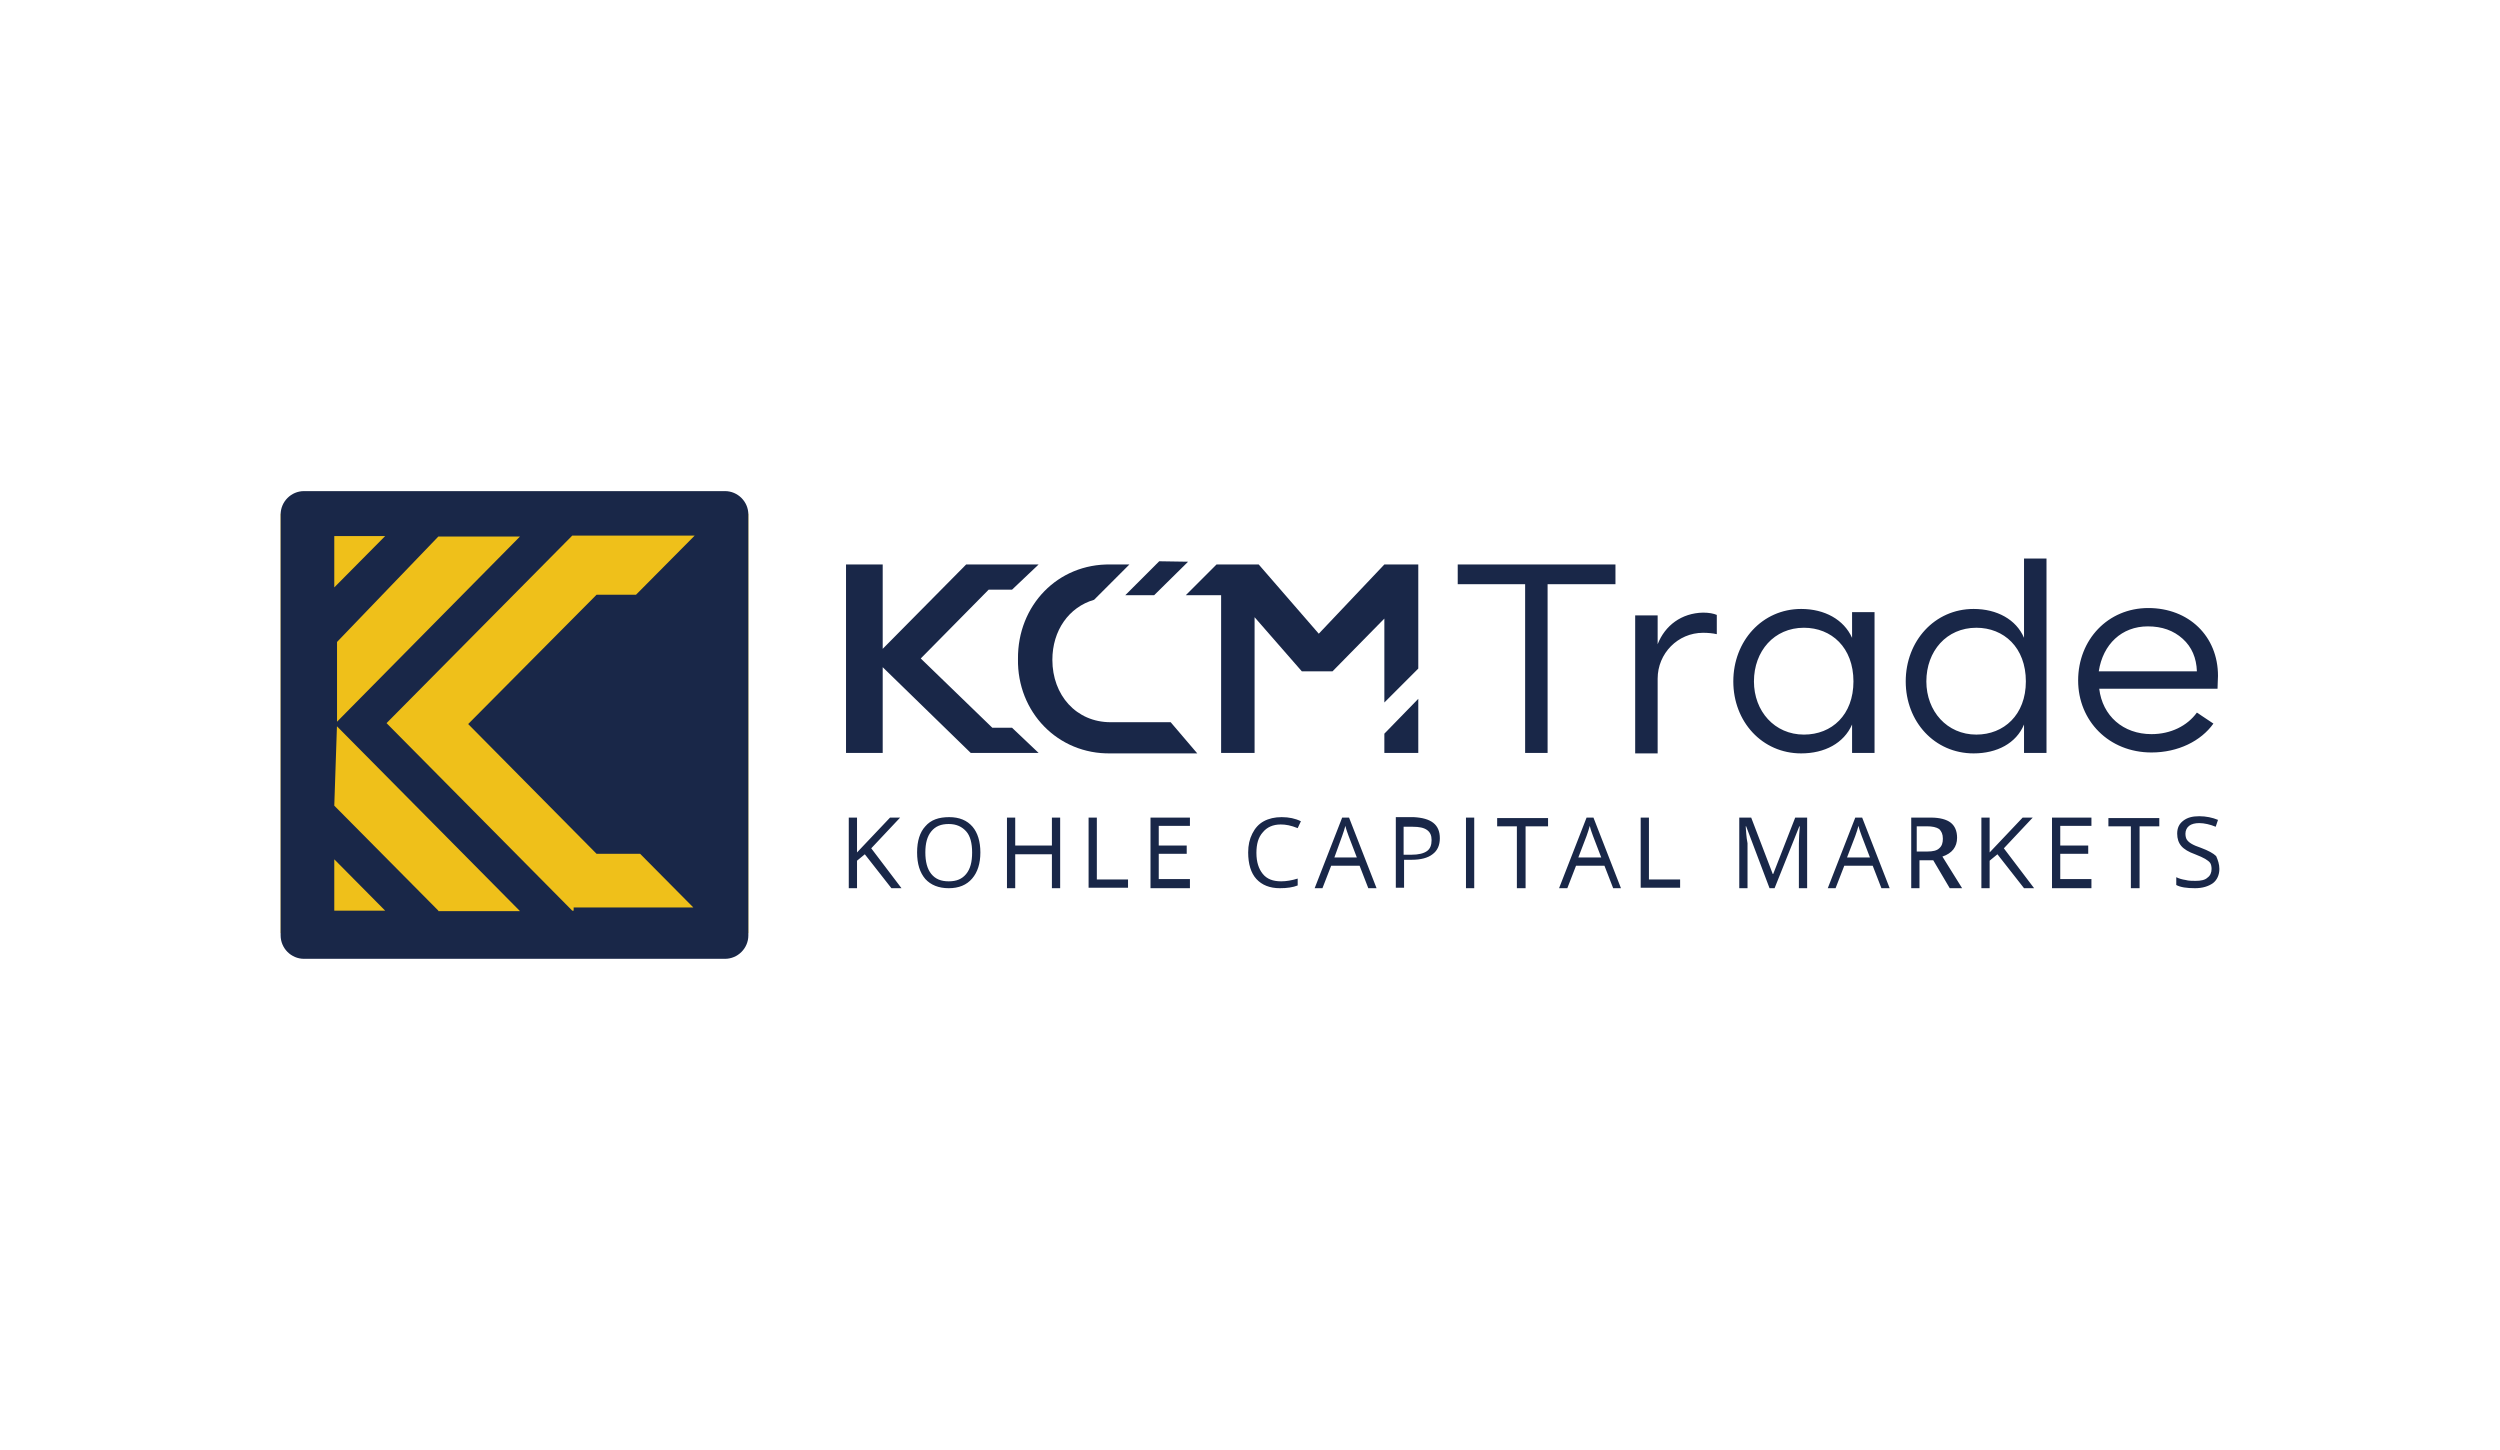
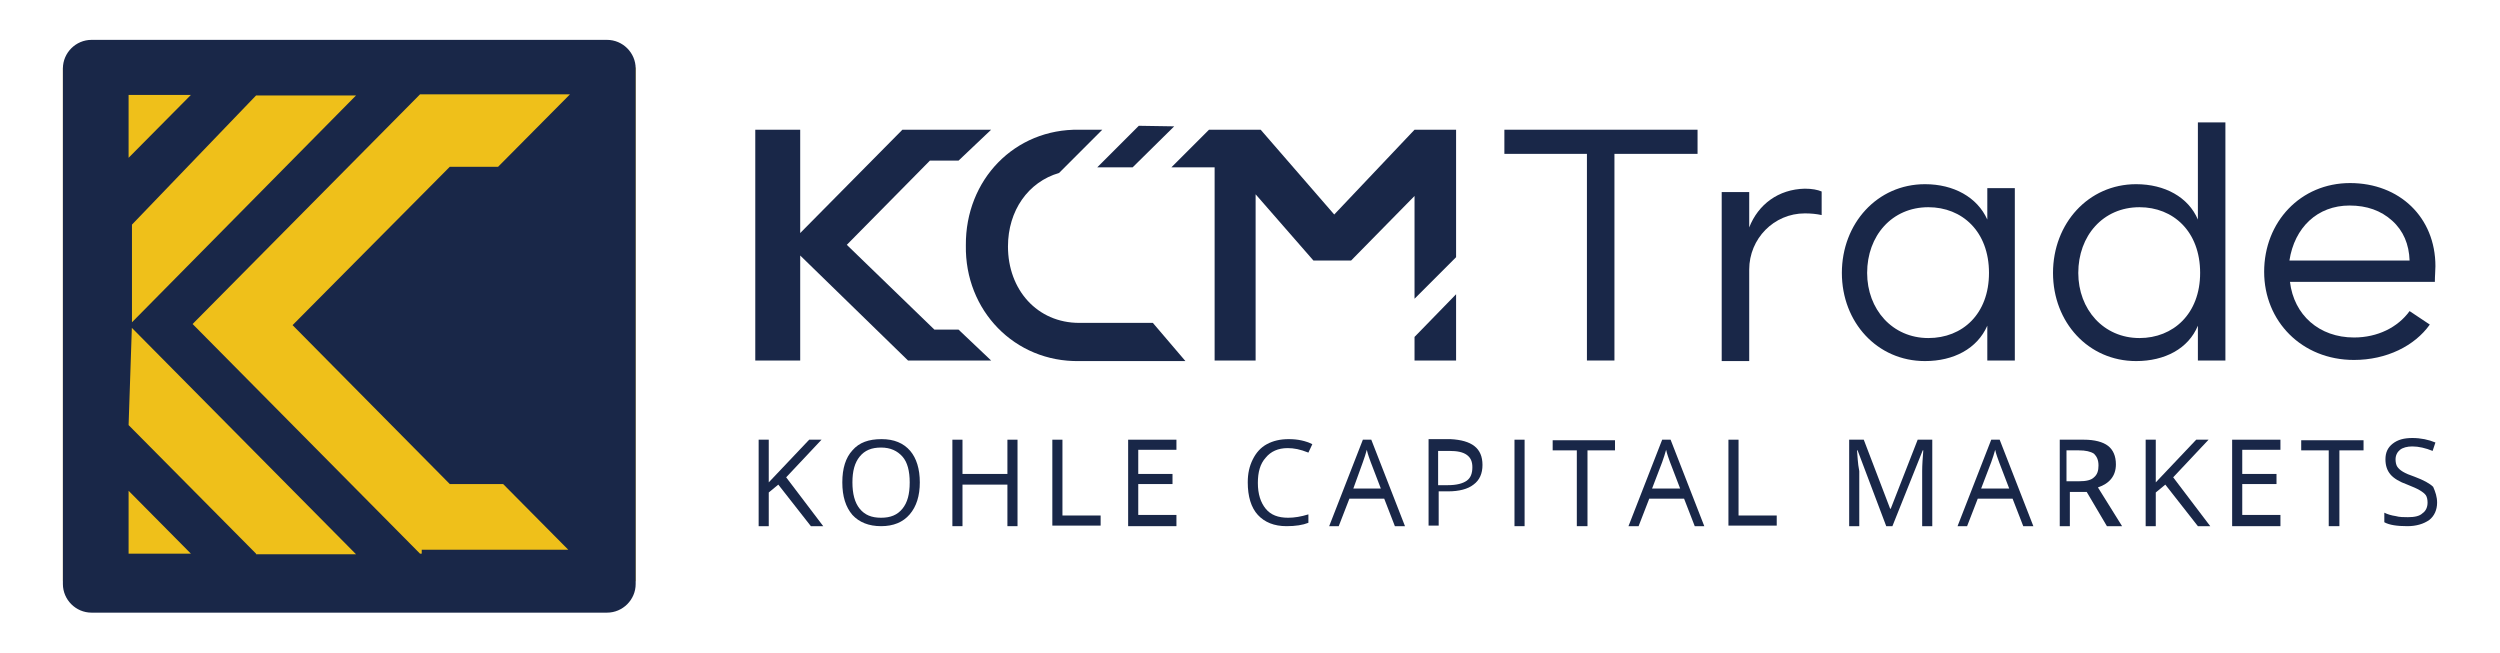
- <svg xmlns="http://www.w3.org/2000/svg" xml:space="preserve" id="Layer_1" x="0" y="0" viewBox="0 0 545.2 316.2">
-   <style>.st1{fill:#192748}</style>
-   <path d="M61.2 112h102v91.5h-102z" style="fill:#efc01a" />
-   <path d="M158.3 107.1h-92c-2.8 0-5.1 2.3-5.1 5.1V204c0 2.8 2.3 5.1 5.1 5.1h91.8c2.8 0 5.1-2.3 5.1-5.1v-91.8c0-2.8-2.3-5.1-5.1-5.1m-85.2 9.8H84l-11.1 11.2zm0 81.7v-11.2L84 198.6zm22.7 0-22.7-22.9.6-17.9V140l22.1-23h17.8L73 157.9l40.4 40.8H95.6zm29.5-.6v.6h-.3l-40.5-40.9 40.5-40.9h26.7l-12.8 12.9h-8.6l-28 28.2 28 28.3h9.5l11.6 11.7h-26.1zM216.4 158.7l-15.6-15.1 14.8-15h5.1l5.8-5.5h-15.8l-18.2 18.4v-18.4h-8v41.1h8v-18.7l19.2 18.7h14.8l-5.8-5.5zM317.9 127.4h14.7v36.8h4.9v-36.8h14.8v-4.3h-34.4zM361.5 140.5v-6.3h-4.9v30.1h4.9V148c0-5.5 4.4-10 9.9-10q1.65 0 3 .3v-4.2c-.7-.3-1.7-.5-3-.5-4.7.1-8.3 2.8-9.9 6.9M403.9 139.1c-1.8-4-6-6.3-11.1-6.3-8.5 0-14.8 7-14.8 15.8s6.3 15.7 14.8 15.7c5.1 0 9.3-2.2 11.1-6.3v6.2h4.9v-30.7h-4.9zm-10.5 21.1c-6.4 0-10.9-5.1-10.9-11.6 0-6.6 4.4-11.7 10.9-11.7 6 0 10.8 4.3 10.8 11.7 0 7.3-4.7 11.6-10.8 11.6M441.4 139.1c-1.7-4-5.9-6.3-11-6.3-8.5 0-14.8 7-14.8 15.8s6.3 15.7 14.8 15.7c5.1 0 9.3-2.2 11-6.3v6.2h4.9v-42.4h-4.9zM431 160.2c-6.4 0-10.9-5.1-10.9-11.6 0-6.6 4.4-11.7 10.9-11.7 6 0 10.8 4.3 10.8 11.7 0 7.3-4.8 11.6-10.8 11.6M483.7 147.4c0-8.7-6.4-14.8-15.2-14.8s-15.3 6.9-15.3 15.8c0 8.8 6.7 15.7 16 15.7 5.8 0 10.8-2.5 13.5-6.3l-3.6-2.4c-2.1 2.9-5.7 4.7-9.9 4.7-6.2 0-10.7-4-11.4-9.9h25.8c0-1.1.1-2 .1-2.8m-26-1c.9-5.9 5-9.8 10.7-9.8 3.1 0 5.6.9 7.6 2.7s3 4.2 3.1 7.1zM251.7 129.8l7.4-7.3-6.3-.1-7.4 7.4z" class="st1" />
-   <path d="M242.2 157.5c-7.5 0-12.7-5.9-12.7-13.6 0-6.4 3.6-11.5 9.1-13.1l7.7-7.7h-4.1c-11.5-.2-20.3 8.9-20.2 20.6-.2 11.6 8.7 20.8 20.2 20.6h18.9l-5.8-6.8zM287.6 138.2l-13.1-15.1h-9.2l-6.7 6.7h7.7v34.4h7.3v-29.6l10.3 11.8h6.7l11.3-11.5v18.3l7.4-7.4v-22.7h-7.4zM301.9 164.2h7.4v-11.8l-7.4 7.6zM196.6 193.7h-2.2l-5.8-7.4-1.7 1.4v6h-1.8v-15.4h1.8v7.6l7.2-7.6h2.2L190 185zM213.8 185.9q0 3.6-1.8 5.7t-5.1 2.1c-2.2 0-3.9-.7-5.1-2-1.2-1.4-1.8-3.3-1.8-5.8q0-3.75 1.8-5.7c1.2-1.4 2.9-2 5.2-2q3.3 0 5.1 2.1c1.1 1.3 1.7 3.2 1.7 5.6m-12 0c0 2 .4 3.6 1.3 4.7s2.1 1.6 3.8 1.6 2.9-.5 3.8-1.6 1.3-2.6 1.3-4.7c0-2-.4-3.6-1.3-4.6s-2.1-1.6-3.8-1.6-2.9.5-3.8 1.6-1.3 2.6-1.3 4.6M231.2 193.7h-1.8v-7.4h-8v7.4h-1.8v-15.4h1.8v6.1h8v-6.1h1.8zM237.4 193.7v-15.4h1.8v13.5h6.8v1.8h-8.6zM259.5 193.7h-8.6v-15.4h8.6v1.8h-6.8v4.3h6.1v1.8h-6.1v5.5h6.8zM279.3 179.8c-1.7 0-3 .6-3.9 1.7-1 1.1-1.4 2.6-1.4 4.5 0 2 .5 3.5 1.4 4.6s2.2 1.6 4 1.6q1.65 0 3.6-.6v1.5q-1.5.6-3.9.6c-2.2 0-3.9-.7-5.1-2s-1.8-3.3-1.8-5.8c0-1.6.3-2.9.9-4.1s1.4-2.1 2.5-2.7q1.65-.9 3.9-.9 2.4 0 4.2.9l-.7 1.5c-1.5-.6-2.6-.8-3.7-.8M298.4 193.7l-1.9-4.9h-6.2l-1.9 4.9h-1.7l6-15.4h1.5l6 15.4zm-2.5-6.7-1.8-4.7c-.2-.6-.5-1.3-.7-2.2-.2.7-.4 1.4-.7 2.2L291 187zM314 182.8c0 1.5-.5 2.7-1.6 3.5-1 .8-2.6 1.2-4.5 1.2h-1.7v6.1h-1.8v-15.4h3.9c3.8.2 5.7 1.6 5.7 4.6m-7.8 3.6h1.6c1.6 0 2.7-.3 3.4-.8s1-1.3 1-2.4c0-1-.3-1.7-1-2.2s-1.7-.7-3.1-.7h-2v6.1zM319.7 193.7v-15.4h1.8v15.4zM332.6 193.7h-1.8v-13.5h-4.3v-1.8h11.1v1.8h-4.9v13.5zM351.8 193.7l-1.9-4.9h-6.2l-1.9 4.9H340l6-15.4h1.5l6 15.4zm-2.6-6.7-1.8-4.7c-.2-.6-.5-1.3-.7-2.2-.2.7-.4 1.4-.7 2.2l-1.8 4.7zM357.8 193.7v-15.4h1.8v13.5h6.8v1.8h-8.6zM385.9 193.7l-5.1-13.5h-.1c.1 1 .1 2.2.4 3.7v9.8h-1.8v-15.4h2.6l4.7 12.3h.1l4.8-12.3h2.6v15.4h-1.8v-9.8c0-1.1.1-2.4.2-3.7h-.1l-5.4 13.5zM410.3 193.7l-1.9-4.9h-6.2l-1.9 4.9h-1.7l6-15.4h1.5l6 15.4zm-2.5-6.7-1.8-4.7c-.2-.6-.5-1.3-.7-2.2-.2.7-.4 1.4-.7 2.2l-1.8 4.7zM418.6 187.6v6.1h-1.8v-15.4h4.3c1.9 0 3.4.4 4.3 1.1s1.4 1.8 1.4 3.3c0 2-1.1 3.4-3.2 4.1l4.3 6.9h-2.7l-3.6-6.1zm-.6-1.9h2.3c1.2 0 2.1-.2 2.6-.7.6-.5.8-1.2.8-2.1 0-1-.3-1.6-.8-2.1q-.9-.6-2.7-.6H418zM443.6 193.7h-2.2l-5.8-7.4-1.7 1.4v6h-1.8v-15.4h1.8v7.6l7.2-7.6h2.2L437 185zM456.1 193.7h-8.6v-15.4h8.6v1.8h-6.8v4.3h6.1v1.8h-6.1v5.5h6.8zM466.5 193.7h-1.8v-13.5h-4.9v-1.8h11.1v1.8h-4.3v13.5zM484 189.5c0 1.3-.5 2.4-1.4 3.1-1 .7-2.3 1.1-3.9 1.1-1.8 0-3.2-.2-4.1-.7v-1.7c.6.3 1.3.5 2 .6.7.2 1.5.2 2.2.2 1.2 0 2.1-.2 2.6-.7.6-.4.9-1.1.9-1.9 0-.5-.1-1-.3-1.3s-.6-.6-1.1-.9-1.2-.6-2.2-1q-2.1-.75-3-1.8t-.9-2.7c0-1.2.4-2.1 1.3-2.8s2-1 3.5-1 2.9.3 4.1.8l-.5 1.5c-1.2-.5-2.5-.8-3.6-.8-.9 0-1.7.2-2.2.6s-.8 1-.8 1.7c0 .5.1 1 .3 1.3s.5.6 1 .9q.75.45 2.1.9 2.4.9 3.3 1.8c.4.9.7 1.8.7 2.8" class="st1" />
+ <svg xmlns="http://www.w3.org/2000/svg" version="1.1" id="Layer_1" x="0px" y="0px" viewBox="50 100 445.2 116.2" style="enable-background:new 0 0 545.2 316.2;" xml:space="preserve">
+   <style type="text/css">
+ 	.st0{fill:#EFC01A;}
+ 	.st1{fill:#192748;}
+ 	.st2{fill:none;stroke:#EFC01A;stroke-width:3.768;stroke-miterlimit:10;}
+ 	.st3{fill:none;stroke:#192748;stroke-width:3.768;stroke-miterlimit:10;}
+ 	.st4{fill:none;}
+ 	.st5{fill:#1D2749;}
+ 	.st6{fill:#F3C416;}
+ 	.st7{fill:#1D2749;stroke:#F3C416;stroke-width:2.117;stroke-linecap:round;stroke-linejoin:round;stroke-miterlimit:10;}
+ 	.st8{clip-path:url(#SVGID_00000043440922539418595290000010886200156766575237_);}
+ 	.st9{clip-path:url(#SVGID_00000092417697628947328050000002198983049769843085_);}
+ 	.st10{fill:none;stroke:#EFC01A;stroke-width:4.753;stroke-miterlimit:10;}
+ 	.st11{fill:none;stroke:#192748;stroke-width:4.753;stroke-miterlimit:10;}
+ 	.st12{fill:#1D2749;stroke:#F3C416;stroke-width:2.67;stroke-linecap:round;stroke-linejoin:round;stroke-miterlimit:10;}
+ </style>
+   <g>
+     <rect x="61.2" y="112" class="st0" width="102" height="91.5" />
+     <path class="st1" d="M158.3,107.1h-92c-2.8,0-5.1,2.3-5.1,5.1V204c0,2.8,2.3,5.1,5.1,5.1h91.8c2.8,0,5.1-2.3,5.1-5.1v-91.8   c0-2.8-2.3-5.1-5.1-5.1 M72.9,116.9H84l-11.1,11.2L72.9,116.9z M72.9,198.6v-11.2L84,198.6H72.9z M95.6,198.6l-22.7-22.9l0.6-17.9   V140l22.1-23h17.8L73,157.9l40.4,40.8H95.6z M125.1,198l0,0.6h-0.3l-40.5-40.9l40.5-40.9h15.6l11.1,0l-12.8,12.9l-8.6,0l-28,28.2   l28,28.3l9.5,0l11.6,11.7H125.1z" />
+     <g>
+       <g>
+         <polygon class="st1" points="216.4,158.7 200.8,143.6 215.6,128.6 220.7,128.6 226.5,123.1 210.7,123.1 192.5,141.5 192.5,123.1      184.5,123.1 184.5,164.2 192.5,164.2 192.5,145.5 211.7,164.2 226.5,164.2 220.7,158.7    " />
+         <polygon class="st1" points="317.9,127.4 332.6,127.4 332.6,164.2 337.5,164.2 337.5,127.4 352.3,127.4 352.3,123.1 317.9,123.1         " />
+         <path class="st1" d="M361.5,140.5v-6.3h-4.9v30.1h4.9V148c0-5.5,4.4-10,9.9-10c1.1,0,2.1,0.1,3,0.3v-4.2c-0.7-0.3-1.7-0.5-3-0.5     C366.7,133.7,363.1,136.4,361.5,140.5z" />
+         <path class="st1" d="M403.9,139.1c-1.8-4-6-6.3-11.1-6.3c-8.5,0-14.8,7-14.8,15.8s6.3,15.7,14.8,15.7c5.1,0,9.3-2.2,11.1-6.3v6.2     h4.9v-30.7h-4.9V139.1z M393.4,160.2c-6.4,0-10.9-5.1-10.9-11.6c0-6.6,4.4-11.7,10.9-11.7c6,0,10.8,4.3,10.8,11.7     C404.2,155.9,399.5,160.2,393.4,160.2z" />
+         <path class="st1" d="M441.4,139.1c-1.7-4-5.9-6.3-11-6.3c-8.5,0-14.8,7-14.8,15.8s6.3,15.7,14.8,15.7c5.1,0,9.3-2.2,11-6.3v6.2     h4.9v-42.4h-4.9V139.1z M431,160.2c-6.4,0-10.9-5.1-10.9-11.6c0-6.6,4.4-11.7,10.9-11.7c6,0,10.8,4.3,10.8,11.7     C441.8,155.9,437,160.2,431,160.2z" />
+         <path class="st1" d="M483.7,147.4c0-8.7-6.4-14.8-15.2-14.8c-8.8,0-15.3,6.9-15.3,15.8c0,8.8,6.7,15.7,16,15.7     c5.8,0,10.8-2.5,13.5-6.3l-3.6-2.4c-2.1,2.9-5.7,4.7-9.9,4.7c-6.2,0-10.7-4-11.4-9.9h25.8C483.6,149.1,483.7,148.2,483.7,147.4z      M457.7,146.4c0.9-5.9,5-9.8,10.7-9.8c3.1,0,5.6,0.9,7.6,2.7c2,1.8,3,4.2,3.1,7.1H457.7z" />
+         <polygon class="st1" points="251.7,129.8 259.1,122.5 252.8,122.4 245.4,129.8    " />
+         <path class="st1" d="M242.2,157.5c-7.5,0-12.7-5.9-12.7-13.6c0-6.4,3.6-11.5,9.1-13.1l7.7-7.7l-4.1,0     c-11.5-0.2-20.3,8.9-20.2,20.6c-0.2,11.6,8.7,20.8,20.2,20.6h18.9l-5.8-6.8H242.2z" />
+         <polygon class="st1" points="287.6,138.2 274.5,123.1 267.1,123.1 265.3,123.1 258.6,129.8 266.3,129.8 266.3,164.2 273.6,164.2      273.6,134.6 283.9,146.4 290.6,146.4 301.9,134.9 301.9,153.2 309.3,145.8 309.3,123.1 301.9,123.1    " />
+         <polygon class="st1" points="301.9,164.2 309.3,164.2 309.3,152.4 301.9,160    " />
+       </g>
+       <g>
+         <g>
+           <path class="st1" d="M196.6,193.7h-2.2l-5.8-7.4l-1.7,1.4v6h-1.8v-15.4h1.8v7.6l7.2-7.6h2.2L190,185L196.6,193.7z" />
+           <path class="st1" d="M213.8,185.9c0,2.4-0.6,4.3-1.8,5.7c-1.2,1.4-2.9,2.1-5.1,2.1c-2.2,0-3.9-0.7-5.1-2      c-1.2-1.4-1.8-3.3-1.8-5.8c0-2.5,0.6-4.4,1.8-5.7c1.2-1.4,2.9-2,5.2-2c2.2,0,3.9,0.7,5.1,2.1      C213.2,181.6,213.8,183.5,213.8,185.9z M201.8,185.9c0,2,0.4,3.6,1.3,4.7s2.1,1.6,3.8,1.6c1.7,0,2.9-0.5,3.8-1.6      c0.9-1.1,1.3-2.6,1.3-4.7c0-2-0.4-3.6-1.3-4.6c-0.9-1-2.1-1.6-3.8-1.6c-1.7,0-2.9,0.5-3.8,1.6      C202.2,182.4,201.8,183.9,201.8,185.9z" />
+           <path class="st1" d="M231.2,193.7h-1.8v-7.4h-8v7.4h-1.8v-15.4h1.8v6.1h8v-6.1h1.8V193.7z" />
+           <path class="st1" d="M237.4,193.7v-15.4h1.8v13.5h6.8v1.8H237.4z" />
+           <path class="st1" d="M259.5,193.7h-8.6v-15.4h8.6v1.8h-6.8v4.3h6.1v1.8h-6.1v5.5h6.8V193.7z" />
+           <path class="st1" d="M279.3,179.8c-1.7,0-3,0.6-3.9,1.7c-1,1.1-1.4,2.6-1.4,4.5c0,2,0.5,3.5,1.4,4.6c0.9,1.1,2.2,1.6,4,1.6      c1.1,0,2.3-0.2,3.6-0.6v1.5c-1,0.4-2.3,0.6-3.9,0.6c-2.2,0-3.9-0.7-5.1-2c-1.2-1.3-1.8-3.3-1.8-5.8c0-1.6,0.3-2.9,0.9-4.1      c0.6-1.2,1.4-2.1,2.5-2.7c1.1-0.6,2.4-0.9,3.9-0.9c1.6,0,3,0.3,4.2,0.9l-0.7,1.5C281.5,180,280.4,179.8,279.3,179.8z" />
+           <path class="st1" d="M298.4,193.7l-1.9-4.9h-6.2l-1.9,4.9h-1.7l6-15.4h1.5l6,15.4H298.4z M295.9,187l-1.8-4.7      c-0.2-0.6-0.5-1.3-0.7-2.2c-0.2,0.7-0.4,1.4-0.7,2.2L291,187H295.9z" />
+           <path class="st1" d="M314,182.8c0,1.5-0.5,2.7-1.6,3.5c-1,0.8-2.6,1.2-4.5,1.2h-1.7v6.1h-1.8v-15.4h3.9      C312.1,178.4,314,179.8,314,182.8z M306.2,186.4h1.6c1.6,0,2.7-0.3,3.4-0.8c0.7-0.5,1-1.3,1-2.4c0-1-0.3-1.7-1-2.2      c-0.7-0.5-1.7-0.7-3.1-0.7h-2V186.4z" />
+           <path class="st1" d="M319.7,193.7v-15.4h1.8v15.4H319.7z" />
+           <path class="st1" d="M332.6,193.7h-1.8v-13.5h-4.3v-1.8h11.1v1.8h-4.9V193.7z" />
+           <path class="st1" d="M351.8,193.7l-1.9-4.9h-6.2l-1.9,4.9H340l6-15.4h1.5l6,15.4H351.8z M349.2,187l-1.8-4.7      c-0.2-0.6-0.5-1.3-0.7-2.2c-0.2,0.7-0.4,1.4-0.7,2.2l-1.8,4.7H349.2z" />
+           <path class="st1" d="M357.8,193.7v-15.4h1.8v13.5h6.8v1.8H357.8z" />
+           <path class="st1" d="M385.9,193.7l-5.1-13.5h-0.1c0.1,1,0.1,2.2,0.4,3.7v9.8h-1.8v-15.4h2.6l4.7,12.3h0.1l4.8-12.3h2.6v15.4      h-1.8v-9.8c0-1.1,0.1-2.4,0.2-3.7h-0.1l-5.4,13.5H385.9z" />
+           <path class="st1" d="M410.3,193.7l-1.9-4.9h-6.2l-1.9,4.9h-1.7l6-15.4h1.5l6,15.4H410.3z M407.8,187l-1.8-4.7      c-0.2-0.6-0.5-1.3-0.7-2.2c-0.2,0.7-0.4,1.4-0.7,2.2l-1.8,4.7H407.8z" />
+           <path class="st1" d="M418.6,187.6v6.1h-1.8v-15.4h4.3c1.9,0,3.4,0.4,4.3,1.1c0.9,0.7,1.4,1.8,1.4,3.3c0,2-1.1,3.4-3.2,4.1      l4.3,6.9h-2.7l-3.6-6.1H418.6z M418,185.7h2.3c1.2,0,2.1-0.2,2.6-0.7c0.6-0.5,0.8-1.2,0.8-2.1c0-1-0.3-1.6-0.8-2.1      c-0.6-0.4-1.5-0.6-2.7-0.6H418V185.7z" />
+           <path class="st1" d="M443.6,193.7h-2.2l-5.8-7.4l-1.7,1.4v6h-1.8v-15.4h1.8v7.6l7.2-7.6h2.2L437,185L443.6,193.7z" />
+           <path class="st1" d="M456.1,193.7h-8.6v-15.4h8.6v1.8h-6.8v4.3h6.1v1.8h-6.1v5.5h6.8V193.7z" />
+           <path class="st1" d="M466.5,193.7h-1.8v-13.5h-4.9v-1.8h11.1v1.8h-4.3V193.7z" />
+           <path class="st1" d="M484,189.5c0,1.3-0.5,2.4-1.4,3.1c-1,0.7-2.3,1.1-3.9,1.1c-1.8,0-3.2-0.2-4.1-0.7v-1.7      c0.6,0.3,1.3,0.5,2,0.6c0.7,0.2,1.5,0.2,2.2,0.2c1.2,0,2.1-0.2,2.6-0.7c0.6-0.4,0.9-1.1,0.9-1.9c0-0.5-0.1-1-0.3-1.3      c-0.2-0.3-0.6-0.6-1.1-0.9s-1.2-0.6-2.2-1c-1.4-0.5-2.4-1.1-3-1.8c-0.6-0.7-0.9-1.6-0.9-2.7c0-1.2,0.4-2.1,1.3-2.8      c0.9-0.7,2-1,3.5-1c1.5,0,2.9,0.3,4.1,0.8l-0.5,1.5c-1.2-0.5-2.5-0.8-3.6-0.8c-0.9,0-1.7,0.2-2.2,0.6c-0.5,0.4-0.8,1-0.8,1.7      c0,0.5,0.1,1,0.3,1.3c0.2,0.3,0.5,0.6,1,0.9c0.5,0.3,1.2,0.6,2.1,0.9c1.6,0.6,2.7,1.2,3.3,1.8C483.7,187.6,484,188.5,484,189.5z      " />
+         </g>
+       </g>
+     </g>
+   </g>
</svg>
